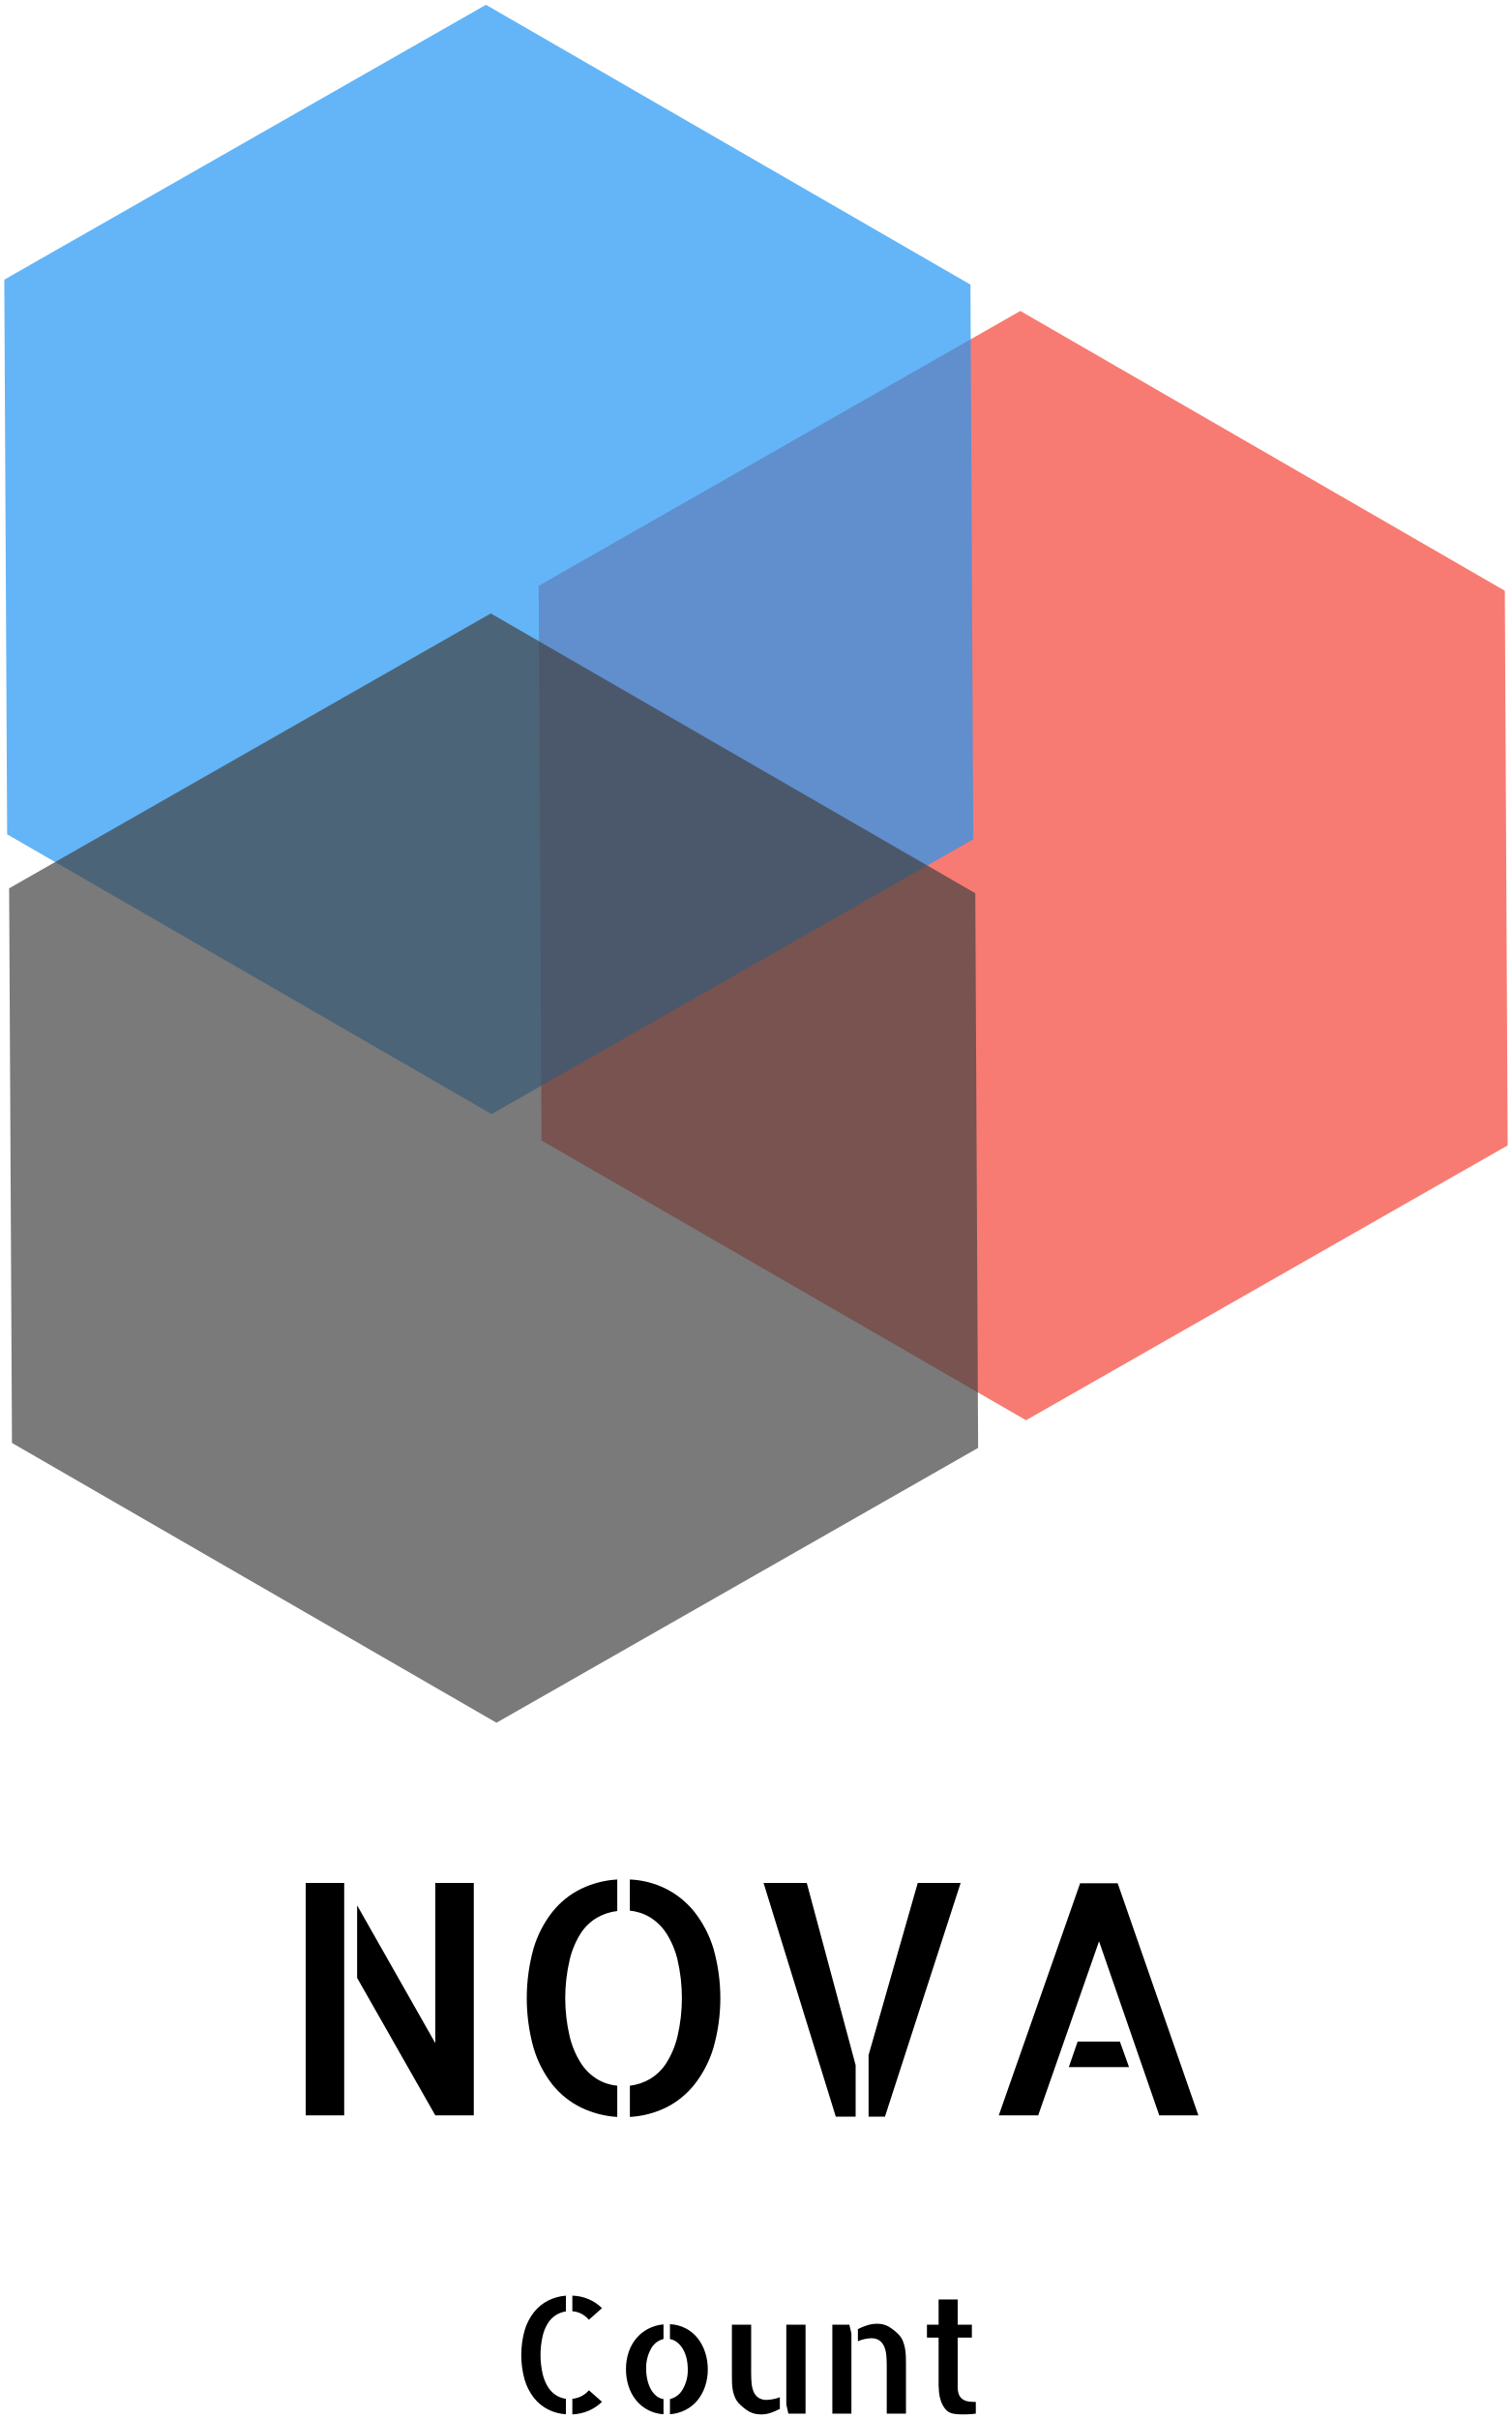
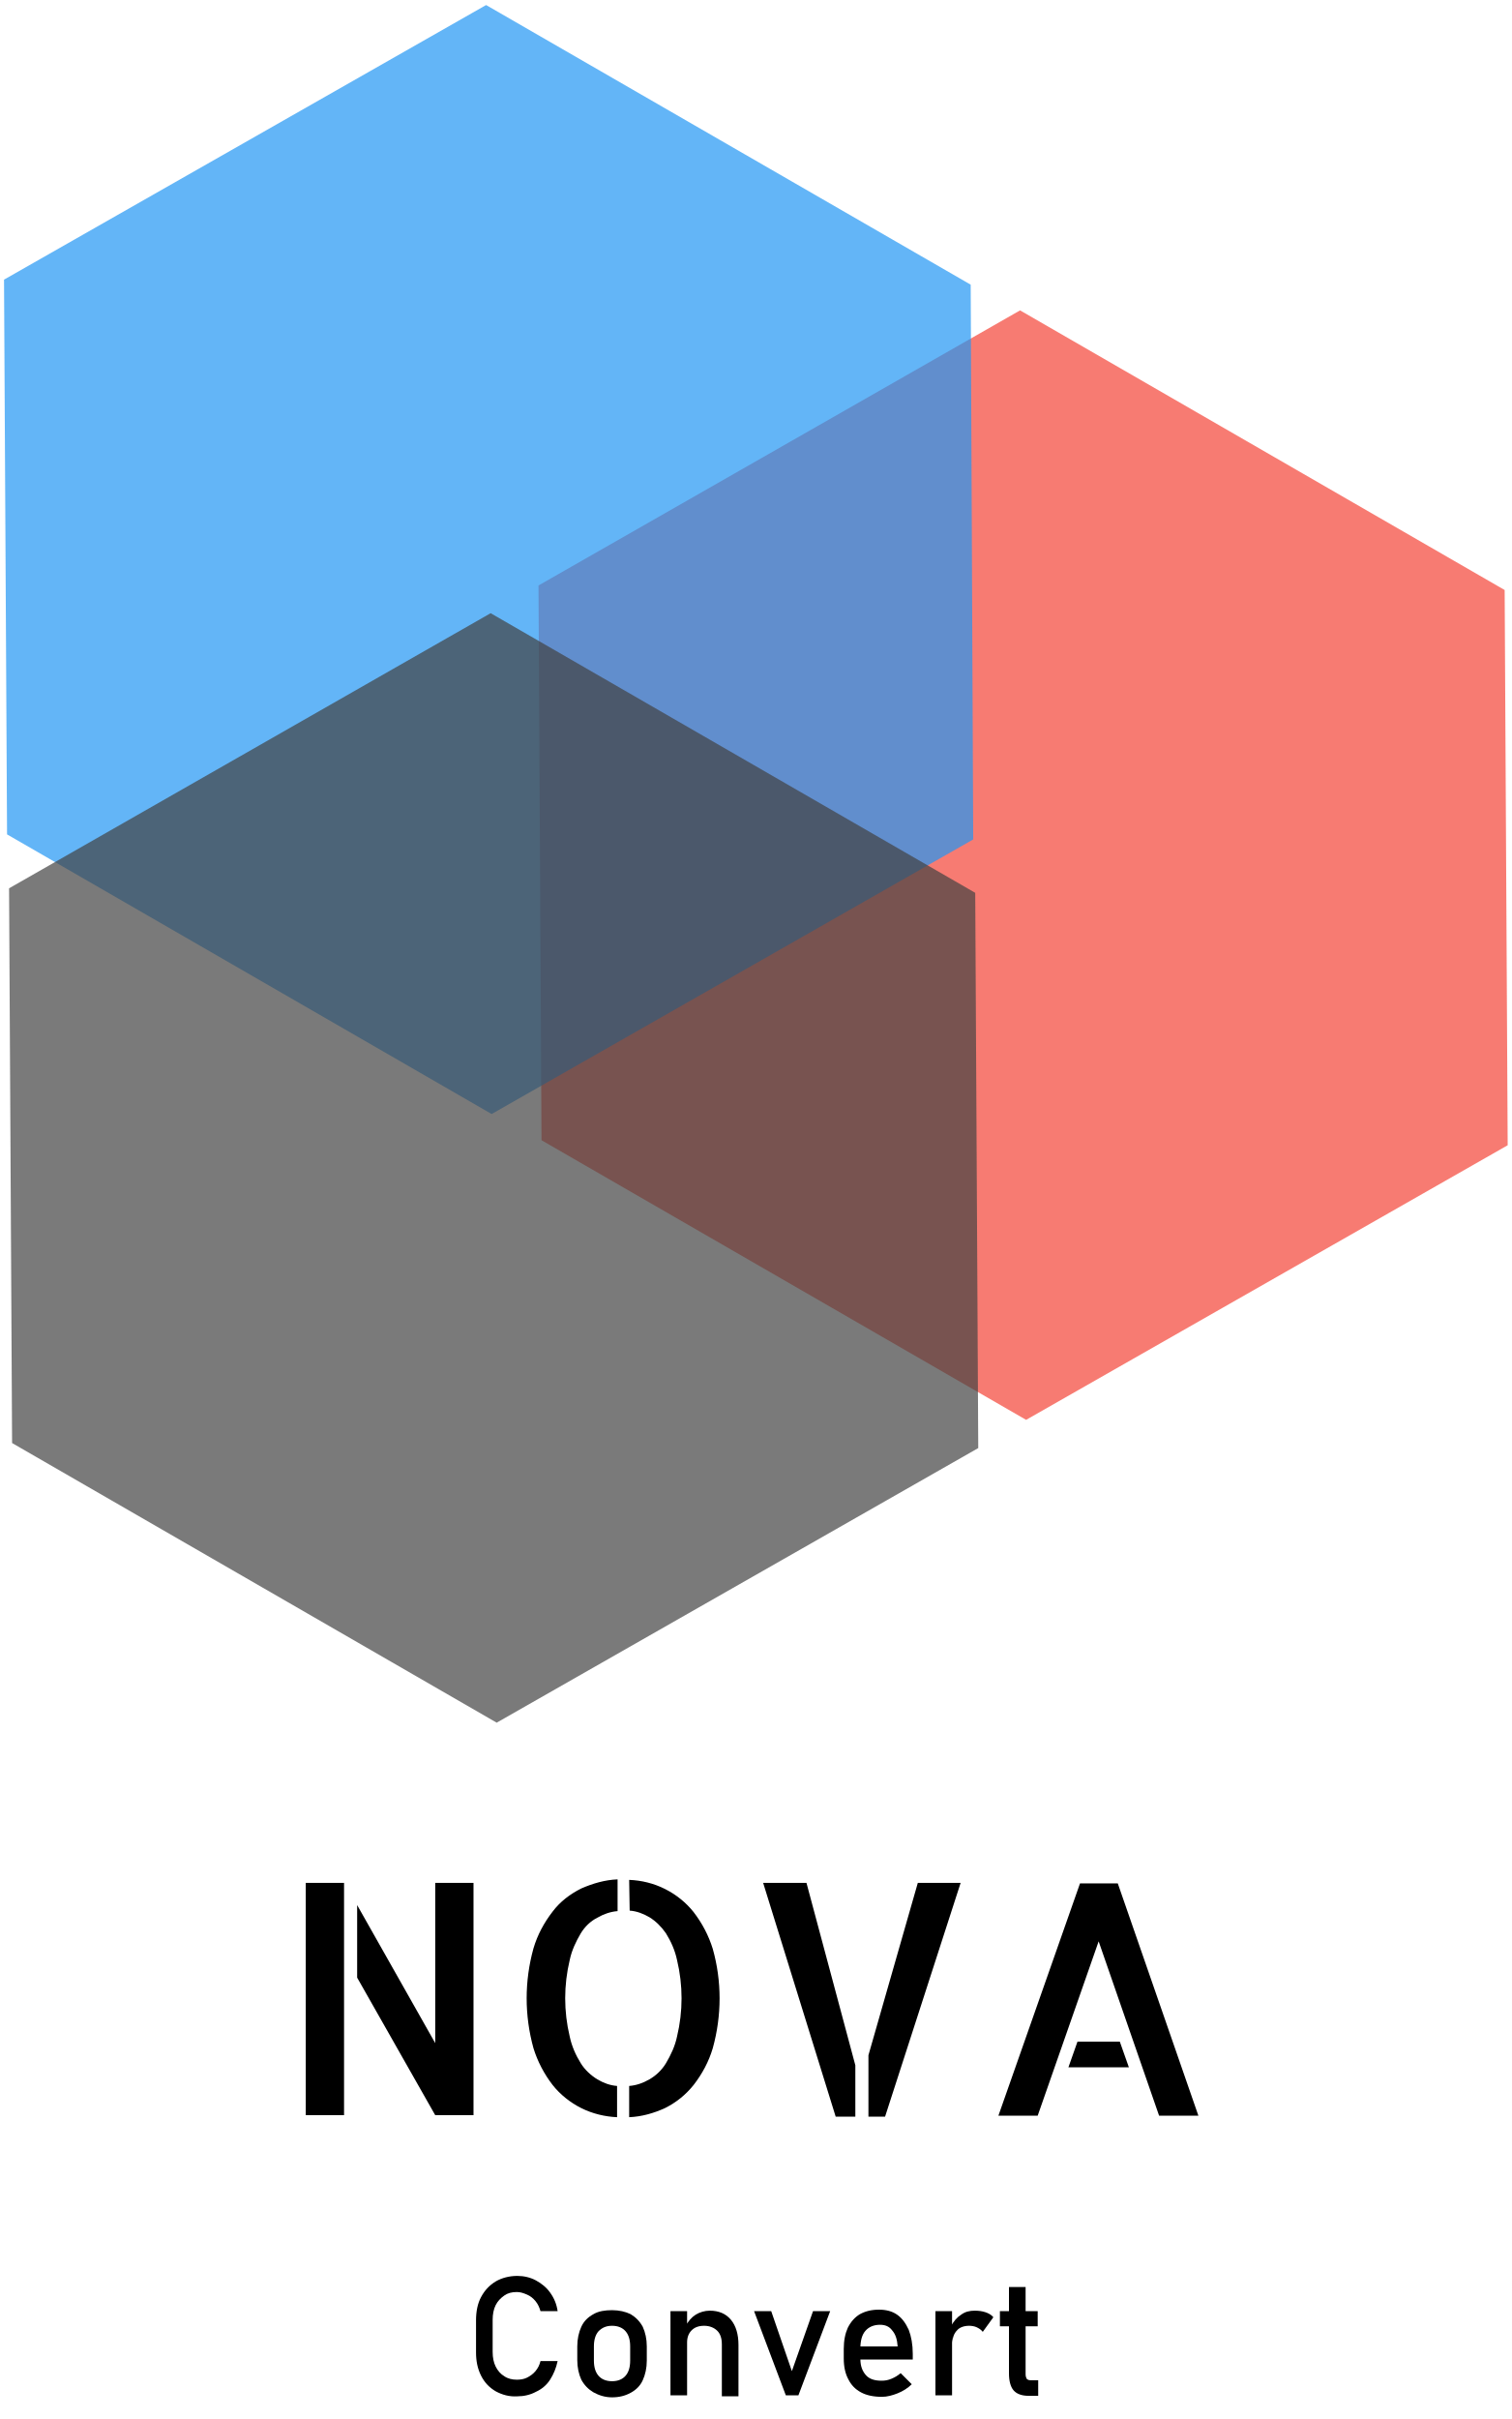
- <svg xmlns="http://www.w3.org/2000/svg" width="299.988" height="480.109" viewBox="0 0 468 749">
-   <defs>
-     <style>
-       .cls-1 {
-         fill: #f44336;
-       }
- 
-       .cls-1, .cls-2, .cls-3, .cls-4 {
-         fill-rule: evenodd;
-       }
- 
-       .cls-1, .cls-2, .cls-4 {
-         opacity: 0.7;
-       }
- 
-       .cls-2 {
-         fill: #2196f3;
-       }
- 
-       .cls-4 {
-         fill: #424242;
-       }
-     </style>
-   </defs>
-   <path id="Polygone_1" data-name="Polygone 1" class="cls-1" d="M466.934,354.653l-149.171,85.1L167.709,353.124l-0.883-171.738L316,96.282l150.054,86.634Z" />
-   <path id="Polygone_1-2" data-name="Polygone 1" class="cls-2" d="M301.434,259.859l-149.171,85.1L2.209,258.33,1.326,86.592,150.5,1.488,300.551,88.121Z" />
-   <path id="NOVA" class="cls-3" d="M134.818,632.626L110.6,589.951v22.46l24.219,42.579h11.914V583.017H134.818v49.609ZM106.6,654.99V583.017H94.681V654.99H106.6Zm58.643-20.9a33.805,33.805,0,0,0,5.859,11.377,25.779,25.779,0,0,0,8.936,7.129,29.957,29.957,0,0,0,11.132,2.881V645.81a14.726,14.726,0,0,1-6.152-2,15.671,15.671,0,0,1-5.127-5.029,27.134,27.134,0,0,1-3.467-8.252,51.967,51.967,0,0,1,0-23.682,26.569,26.569,0,0,1,3.418-8.2,15.073,15.073,0,0,1,5.078-4.883,16.477,16.477,0,0,1,6.25-2.051v-9.765a29.7,29.7,0,0,0-11.181,2.881,25.949,25.949,0,0,0-8.887,7.128,33.89,33.89,0,0,0-5.859,11.329A57.553,57.553,0,0,0,165.238,634.091Zm29.834-42.48a14.741,14.741,0,0,1,6.152,2,15.85,15.85,0,0,1,5.127,4.98,26.527,26.527,0,0,1,3.467,8.2,52.18,52.18,0,0,1,0,23.731,27.342,27.342,0,0,1-3.418,8.2,15.385,15.385,0,0,1-5.078,4.98,15.985,15.985,0,0,1-6.25,2.1v9.668A29.319,29.319,0,0,0,206.2,652.6a26.1,26.1,0,0,0,8.838-7.129,34.518,34.518,0,0,0,5.909-11.377,56.315,56.315,0,0,0,0-30.81,34.614,34.614,0,0,0-5.909-11.329,26.507,26.507,0,0,0-8.886-7.177,27.783,27.783,0,0,0-11.084-2.832v9.668Zm63.769,63.769h6.152V639.462l-15.136-56.445H236.478ZM269,636.337V655.38h5.079l23.437-72.363H284.232Zm77.149-53.222H334.525l-25.2,71.875h12.207l18.848-53.907,18.652,53.907h12.11Zm-12.4,49.023-2.734,7.91h18.652l-2.832-7.91H333.743Z" />
-   <path id="Count" class="cls-3" d="M186.439,714.667a13.568,13.568,0,0,0-9.18-3.857v4.834a7.121,7.121,0,0,1,2.734.732,8.013,8.013,0,0,1,2.393,1.9Zm-9.18,32.91a14.722,14.722,0,0,0,5.029-1.123,13.466,13.466,0,0,0,4.151-2.783l-4.053-3.564a7.634,7.634,0,0,1-2.368,1.855,7.993,7.993,0,0,1-2.759.781v4.834Zm-14.77-10.717a16.879,16.879,0,0,0,2.905,5.639,13.256,13.256,0,0,0,4.37,3.565,14.1,14.1,0,0,0,5.493,1.465v-4.786a7.488,7.488,0,0,1-3-1.074,7.959,7.959,0,0,1-2.514-2.539,13.547,13.547,0,0,1-1.685-4.1,26.273,26.273,0,0,1,0-11.7,12.909,12.909,0,0,1,1.685-4.077,7.958,7.958,0,0,1,2.49-2.466,8.193,8.193,0,0,1,3.027-1.1V710.81a14.725,14.725,0,0,0-5.493,1.514,13.266,13.266,0,0,0-4.37,3.564,16.928,16.928,0,0,0-2.905,5.615A28.6,28.6,0,0,0,162.489,736.86Zm45-12.622a5.152,5.152,0,0,1,2.295,1.074,7.47,7.47,0,0,1,1.757,2.1,10.31,10.31,0,0,1,1.1,2.857,15.077,15.077,0,0,1,.366,3.393,11.555,11.555,0,0,1-1.538,6.1,6.172,6.172,0,0,1-3.979,3.076v4.688a12.474,12.474,0,0,0,4.785-1.319,11.6,11.6,0,0,0,3.711-2.954,13.754,13.754,0,0,0,2.368-4.3,16.081,16.081,0,0,0,.854-5.3,16.709,16.709,0,0,0-.83-5.322,14.192,14.192,0,0,0-2.319-4.37,11.343,11.343,0,0,0-3.686-3.027,11.8,11.8,0,0,0-4.883-1.294v4.59Zm-12.818,14.6a13.232,13.232,0,0,0,2.32,4.346,11.812,11.812,0,0,0,8.5,4.346v-4.688a4.58,4.58,0,0,1-2.271-1.025,6.975,6.975,0,0,1-1.684-2.1,11.291,11.291,0,0,1-1.05-2.881,15.393,15.393,0,0,1-.366-3.418,12.015,12.015,0,0,1,1.465-6.1,5.938,5.938,0,0,1,3.906-3.076V719.7a12.688,12.688,0,0,0-4.737,1.367,12.058,12.058,0,0,0-3.686,2.954,13.154,13.154,0,0,0-2.368,4.272,16.268,16.268,0,0,0-.83,5.274A17.029,17.029,0,0,0,194.666,738.837Zm37.964-19.043h-5.957v15.479q0,1.171.025,2.392a14.922,14.922,0,0,0,.244,2.417,10.079,10.079,0,0,0,.708,2.295,6.314,6.314,0,0,0,1.318,1.929,17.77,17.77,0,0,0,1.465,1.318,12.141,12.141,0,0,0,1.538,1.05,6.414,6.414,0,0,0,1.733.684,9.172,9.172,0,0,0,2.1.219,9.023,9.023,0,0,0,2.954-.512,18.45,18.45,0,0,0,2.759-1.2v-3.613a10.437,10.437,0,0,1-2.246.635,11.857,11.857,0,0,1-1.807.2,4.426,4.426,0,0,1-2.588-.683,4.2,4.2,0,0,1-1.465-1.807,8.65,8.65,0,0,1-.634-2.612q-0.147-1.489-.147-3.2V719.794Zm10.889,0V744.5l0.635,2.832h5.322V719.794h-5.957Zm14.258,0v27.539h5.908V722.577l-0.635-2.783h-5.273Zm17.48,0.611a7.125,7.125,0,0,0-3.711-.9,9.919,9.919,0,0,0-3,.489,18.1,18.1,0,0,0-2.856,1.171v3.76a9.83,9.83,0,0,1,2.222-.708,10.306,10.306,0,0,1,1.831-.22,4.4,4.4,0,0,1,2.587.66,4.466,4.466,0,0,1,1.465,1.831,8.352,8.352,0,0,1,.684,2.685q0.147,1.515.146,3.174v14.99h5.957V731.855q0-1.172-.048-2.393a17.17,17.17,0,0,0-.269-2.417,10.988,10.988,0,0,0-.684-2.295,6.009,6.009,0,0,0-1.293-1.928A15.782,15.782,0,0,0,275.257,720.405ZM296.6,723.8h4.395v-4H296.6v-7.812h-5.908v7.812h-3.613v4h3.613v14.844q0,0.732.122,2.051a12.036,12.036,0,0,0,.586,2.71,8.074,8.074,0,0,0,1.391,2.539,4.106,4.106,0,0,0,2.588,1.44,11.614,11.614,0,0,0,1.294.147q0.757,0.048,1.49.048t1.489-.024q0.756-.026,1.294-0.073c0.422-.033.846-0.082,1.269-0.147V743.72a17.432,17.432,0,0,1-2.124-.122,4.49,4.49,0,0,1-1.806-.61,3.209,3.209,0,0,1-1.245-1.416,6.172,6.172,0,0,1-.44-2.588V723.8Z" />
-   <path id="Polygone_1-3" data-name="Polygone 1" class="cls-4" d="M302.934,448.314l-149.171,85.1L3.709,446.784,2.826,275.046,152,189.942l150.054,86.634Z" />
+ <svg xmlns="http://www.w3.org/2000/svg" version="1.1" id="Calque_1" x="0px" y="0px" viewBox="0 0 300 480.1" style="enable-background:new 0 0 300 480.1;" xml:space="preserve">
+   <style type="text/css">
+ 	.st0{opacity:0.7;fill-rule:evenodd;clip-rule:evenodd;fill:#F44336;enable-background:new    ;}
+ 	.st1{opacity:0.7;fill-rule:evenodd;clip-rule:evenodd;fill:#2196F3;enable-background:new    ;}
+ 	.st2{fill-rule:evenodd;clip-rule:evenodd;}
+ 	.st3{opacity:0.7;fill-rule:evenodd;clip-rule:evenodd;fill:#424242;enable-background:new    ;}
+ </style>
+   <path id="Polygone_1" class="st0" d="M299.3,227.3l-95.6,54.5l-96.2-55.5l-0.6-110.1l95.6-54.6l96.2,55.5L299.3,227.3z" />
+   <path id="Polygone_1-2" class="st1" d="M193.2,166.6l-95.6,54.5L1.4,165.6L0.8,55.5L96.5,1l96.2,55.5L193.2,166.6z" />
+   <path id="NOVA" class="st2" d="M86.4,405.5l-15.5-27.4v14.4l15.5,27.3h7.6v-46.1h-7.6V405.5L86.4,405.5z M68.3,419.8v-46.1h-7.6  v46.1H68.3z M105.9,406.5c0.8,2.6,2.1,5.1,3.8,7.3c1.5,1.9,3.5,3.5,5.7,4.6c2.2,1.1,4.7,1.7,7.1,1.8V414c-1.4-0.1-2.7-0.6-3.9-1.3  c-1.3-0.8-2.5-1.9-3.3-3.2c-1-1.6-1.8-3.4-2.2-5.3c-1.2-5-1.2-10.2,0-15.2c0.4-1.9,1.2-3.6,2.2-5.3c0.8-1.3,1.9-2.4,3.3-3.1  c1.2-0.7,2.6-1.2,4-1.3V373c-2.5,0.1-4.9,0.8-7.2,1.8c-2.2,1.1-4.2,2.6-5.7,4.6c-1.7,2.2-3,4.6-3.8,7.3  C104.1,393.2,104.1,400,105.9,406.5L105.9,406.5z M125,379.2c1.4,0.1,2.7,0.6,3.9,1.3c1.3,0.8,2.4,1.9,3.3,3.2  c1,1.6,1.8,3.4,2.2,5.3c1.2,5,1.2,10.2,0,15.2c-0.4,1.9-1.2,3.6-2.2,5.3c-0.8,1.3-1.9,2.4-3.3,3.2c-1.2,0.7-2.6,1.2-4,1.3v6.2  c2.5-0.1,4.9-0.8,7.1-1.8c2.2-1.1,4.1-2.6,5.7-4.6c1.7-2.2,3-4.6,3.8-7.3c1.8-6.5,1.8-13.3,0-19.7c-0.8-2.6-2.1-5.1-3.8-7.3  c-1.5-1.9-3.5-3.5-5.7-4.6c-2.2-1.1-4.6-1.7-7.1-1.8L125,379.2L125,379.2z M165.9,420.1h3.9v-10.2l-9.7-36.2h-8.6L165.9,420.1z   M172.4,407.9v12.2h3.3l15-46.4h-8.5L172.4,407.9z M221.9,373.8h-7.5l-16.2,46.1h7.8l12.1-34.6l12,34.6h7.8L221.9,373.8z   M213.9,405.2l-1.8,5.1h12l-1.8-5.1H213.9L213.9,405.2z" />
+   <path id="Polygone_1-3" class="st3" d="M194.2,287.4l-95.6,54.5L2.4,286.4L1.8,176.3l95.6-54.6l96.2,55.5L194.2,287.4z" />
+   <g>
+     <g>
+       <path d="M98.4,474.6c-1.2-0.7-2.2-1.7-2.9-3.1s-1-2.9-1-4.6v-6.4c0-1.7,0.3-3.3,1-4.6c0.7-1.3,1.6-2.3,2.9-3.1    c1.2-0.7,2.7-1.1,4.3-1.1c1.3,0,2.6,0.3,3.7,0.9c1.1,0.6,2.1,1.4,2.8,2.4c0.8,1.1,1.3,2.3,1.5,3.7h-3.4c-0.2-0.7-0.5-1.4-1-2    c-0.5-0.6-1-1-1.7-1.3s-1.3-0.5-2-0.5c-1,0-1.8,0.2-2.5,0.7c-0.7,0.5-1.3,1.1-1.7,1.9c-0.4,0.8-0.6,1.8-0.6,2.9v6.4    c0,1.1,0.2,2.1,0.6,2.9s1,1.5,1.7,1.9c0.7,0.5,1.6,0.7,2.5,0.7c0.7,0,1.4-0.1,2-0.4c0.6-0.3,1.2-0.7,1.7-1.3c0.5-0.6,0.8-1.2,1-2    h3.4c-0.3,1.4-0.8,2.6-1.5,3.7s-1.7,1.9-2.8,2.4c-1.1,0.6-2.4,0.9-3.7,0.9C101.1,475.7,99.7,475.3,98.4,474.6z" />
+       <path d="M117.8,474.8c-1-0.6-1.8-1.4-2.4-2.5c-0.5-1.1-0.8-2.4-0.8-3.9v-2.7c0-1.5,0.3-2.8,0.8-3.9c0.5-1.1,1.3-1.9,2.4-2.5    c1-0.6,2.3-0.8,3.7-0.8s2.7,0.3,3.7,0.8c1,0.6,1.8,1.4,2.4,2.5c0.5,1.1,0.8,2.4,0.8,3.9v2.8c0,1.5-0.3,2.8-0.8,3.9    c-0.5,1.1-1.3,1.9-2.4,2.5s-2.3,0.9-3.7,0.9S118.9,475.4,117.8,474.8z M124.2,471.5c0.6-0.7,0.9-1.7,0.9-3v-2.8    c0-1.3-0.3-2.3-0.9-3c-0.6-0.7-1.5-1.1-2.7-1.1s-2,0.4-2.7,1.1c-0.6,0.7-0.9,1.7-0.9,3v2.8c0,1.3,0.3,2.3,0.9,3    c0.6,0.7,1.5,1.1,2.7,1.1S123.6,472.2,124.2,471.5z" />
+       <path d="M133.1,458.7h3.3v16.7h-3.3V458.7z M143.3,465.3c0-1.2-0.3-2.1-0.9-2.7s-1.5-1-2.6-1c-1.1,0-1.9,0.3-2.5,0.9    s-0.9,1.4-0.9,2.4l-0.3-3.2c0.5-1,1.2-1.8,2-2.3s1.8-0.8,2.8-0.8c1.8,0,3.2,0.6,4.2,1.8c1,1.2,1.5,2.9,1.5,5v10.2h-3.3V465.3z" />
+       <path d="M161.4,458.7h3.4l-6.3,16.7h-2.5l-6.3-16.7h3.4l4.1,11.9L161.4,458.7z" />
+       <path d="M170.9,474.8c-1.1-0.6-1.9-1.4-2.5-2.6c-0.6-1.1-0.9-2.5-0.9-4.1v-1.9c0-1.7,0.3-3.1,0.8-4.2c0.6-1.2,1.4-2.1,2.4-2.7    c1.1-0.6,2.3-0.9,3.8-0.9c1.4,0,2.6,0.3,3.6,1s1.7,1.7,2.3,3c0.5,1.3,0.8,2.9,0.8,4.8v1.1H170v-2.6h8.2c-0.1-1.4-0.4-2.4-1.1-3.2    c-0.6-0.8-1.4-1.1-2.4-1.1c-1.2,0-2.2,0.4-2.9,1.2c-0.7,0.8-1,2-1,3.5v2.1c0,1.4,0.4,2.4,1.1,3.2s1.8,1.1,3.1,1.1    c0.7,0,1.3-0.1,2-0.4s1.2-0.6,1.8-1.1l2.2,2.2c-0.8,0.8-1.8,1.4-2.8,1.8c-1,0.4-2.1,0.7-3.1,0.7    C173.4,475.7,172,475.4,170.9,474.8z" />
+       <path d="M185.7,458.7h3.3v16.7h-3.3V458.7z M193.9,461.9c-0.4-0.2-1-0.3-1.5-0.3c-1,0-1.9,0.3-2.4,0.9c-0.6,0.6-0.9,1.4-0.9,2.4    l-0.3-3.2c0.5-1,1.2-1.8,2-2.3c0.8-0.6,1.7-0.8,2.7-0.8c0.8,0,1.5,0.1,2.1,0.3c0.6,0.2,1.2,0.5,1.6,1l-2.1,2.9    C194.7,462.3,194.3,462.1,193.9,461.9z" />
+       <path d="M198.5,458.7h7.5v3h-7.5V458.7z M201.2,474.4c-0.6-0.7-0.9-1.9-0.9-3.3v-17.2h3.3v17.3c0,0.4,0.1,0.7,0.2,0.9    c0.2,0.2,0.4,0.3,0.7,0.3h1.6v3.1h-1.9C202.8,475.5,201.8,475.1,201.2,474.4z" />
+     </g>
+   </g>
</svg>
